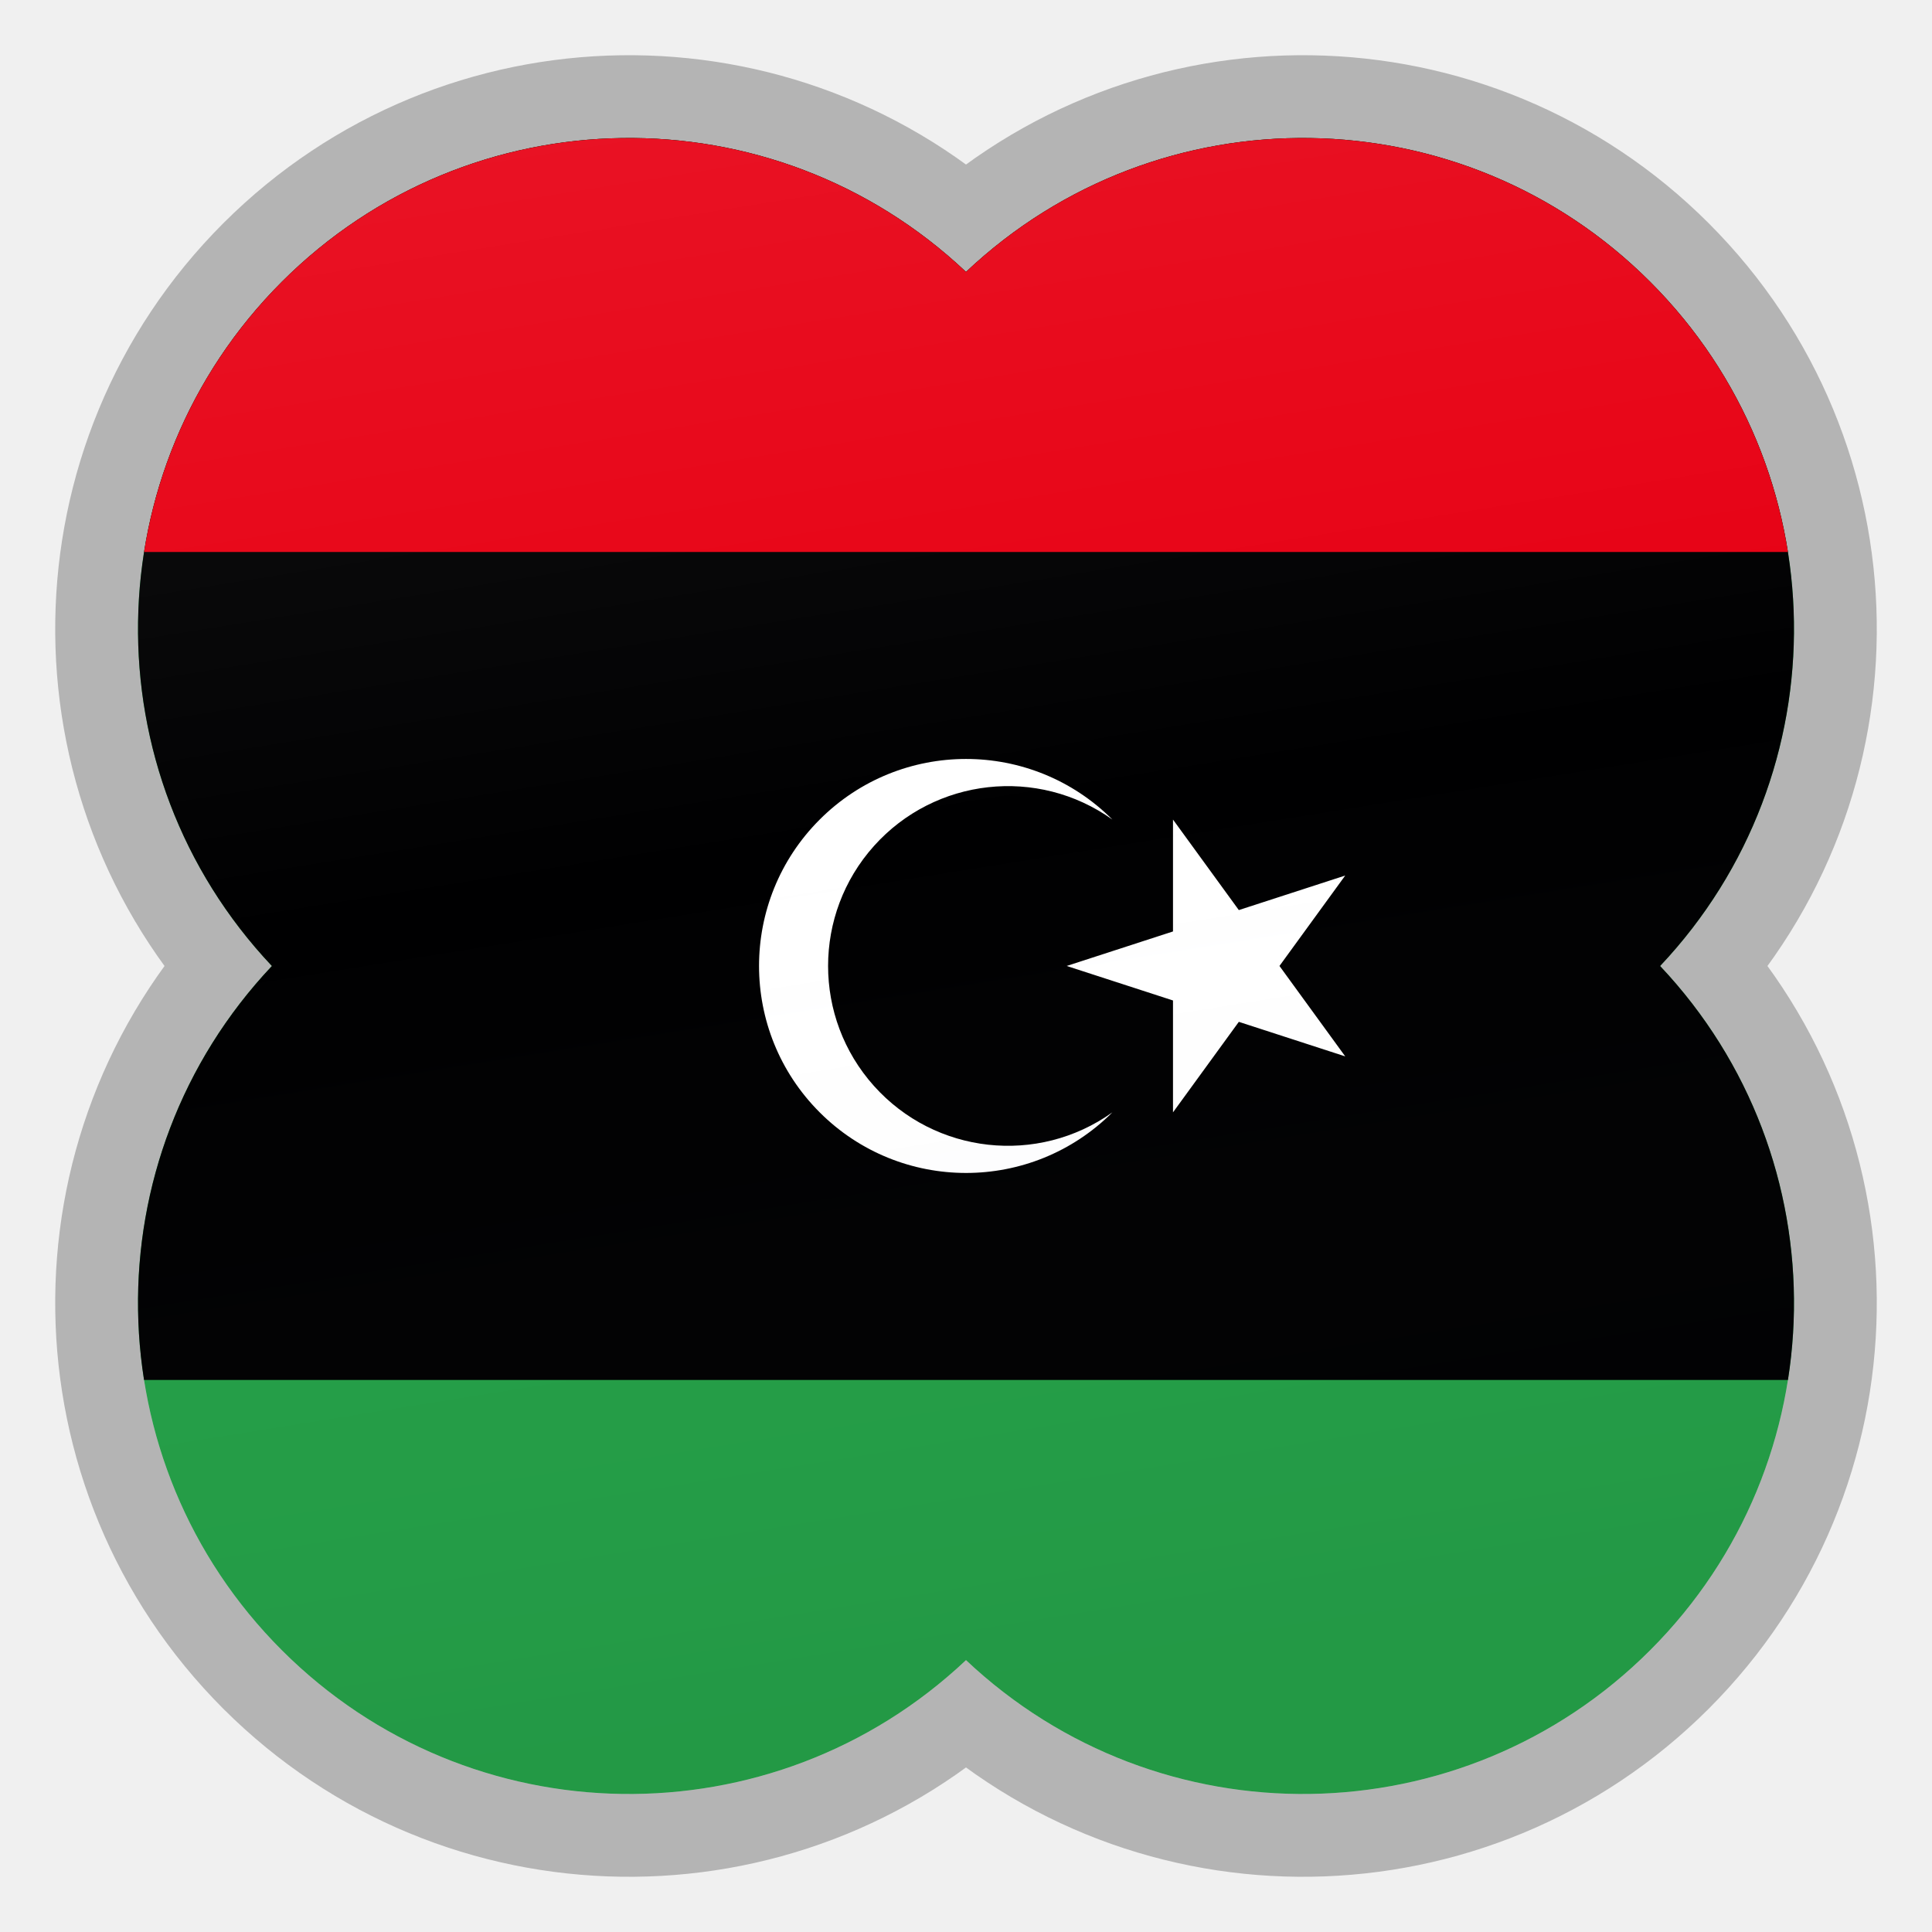
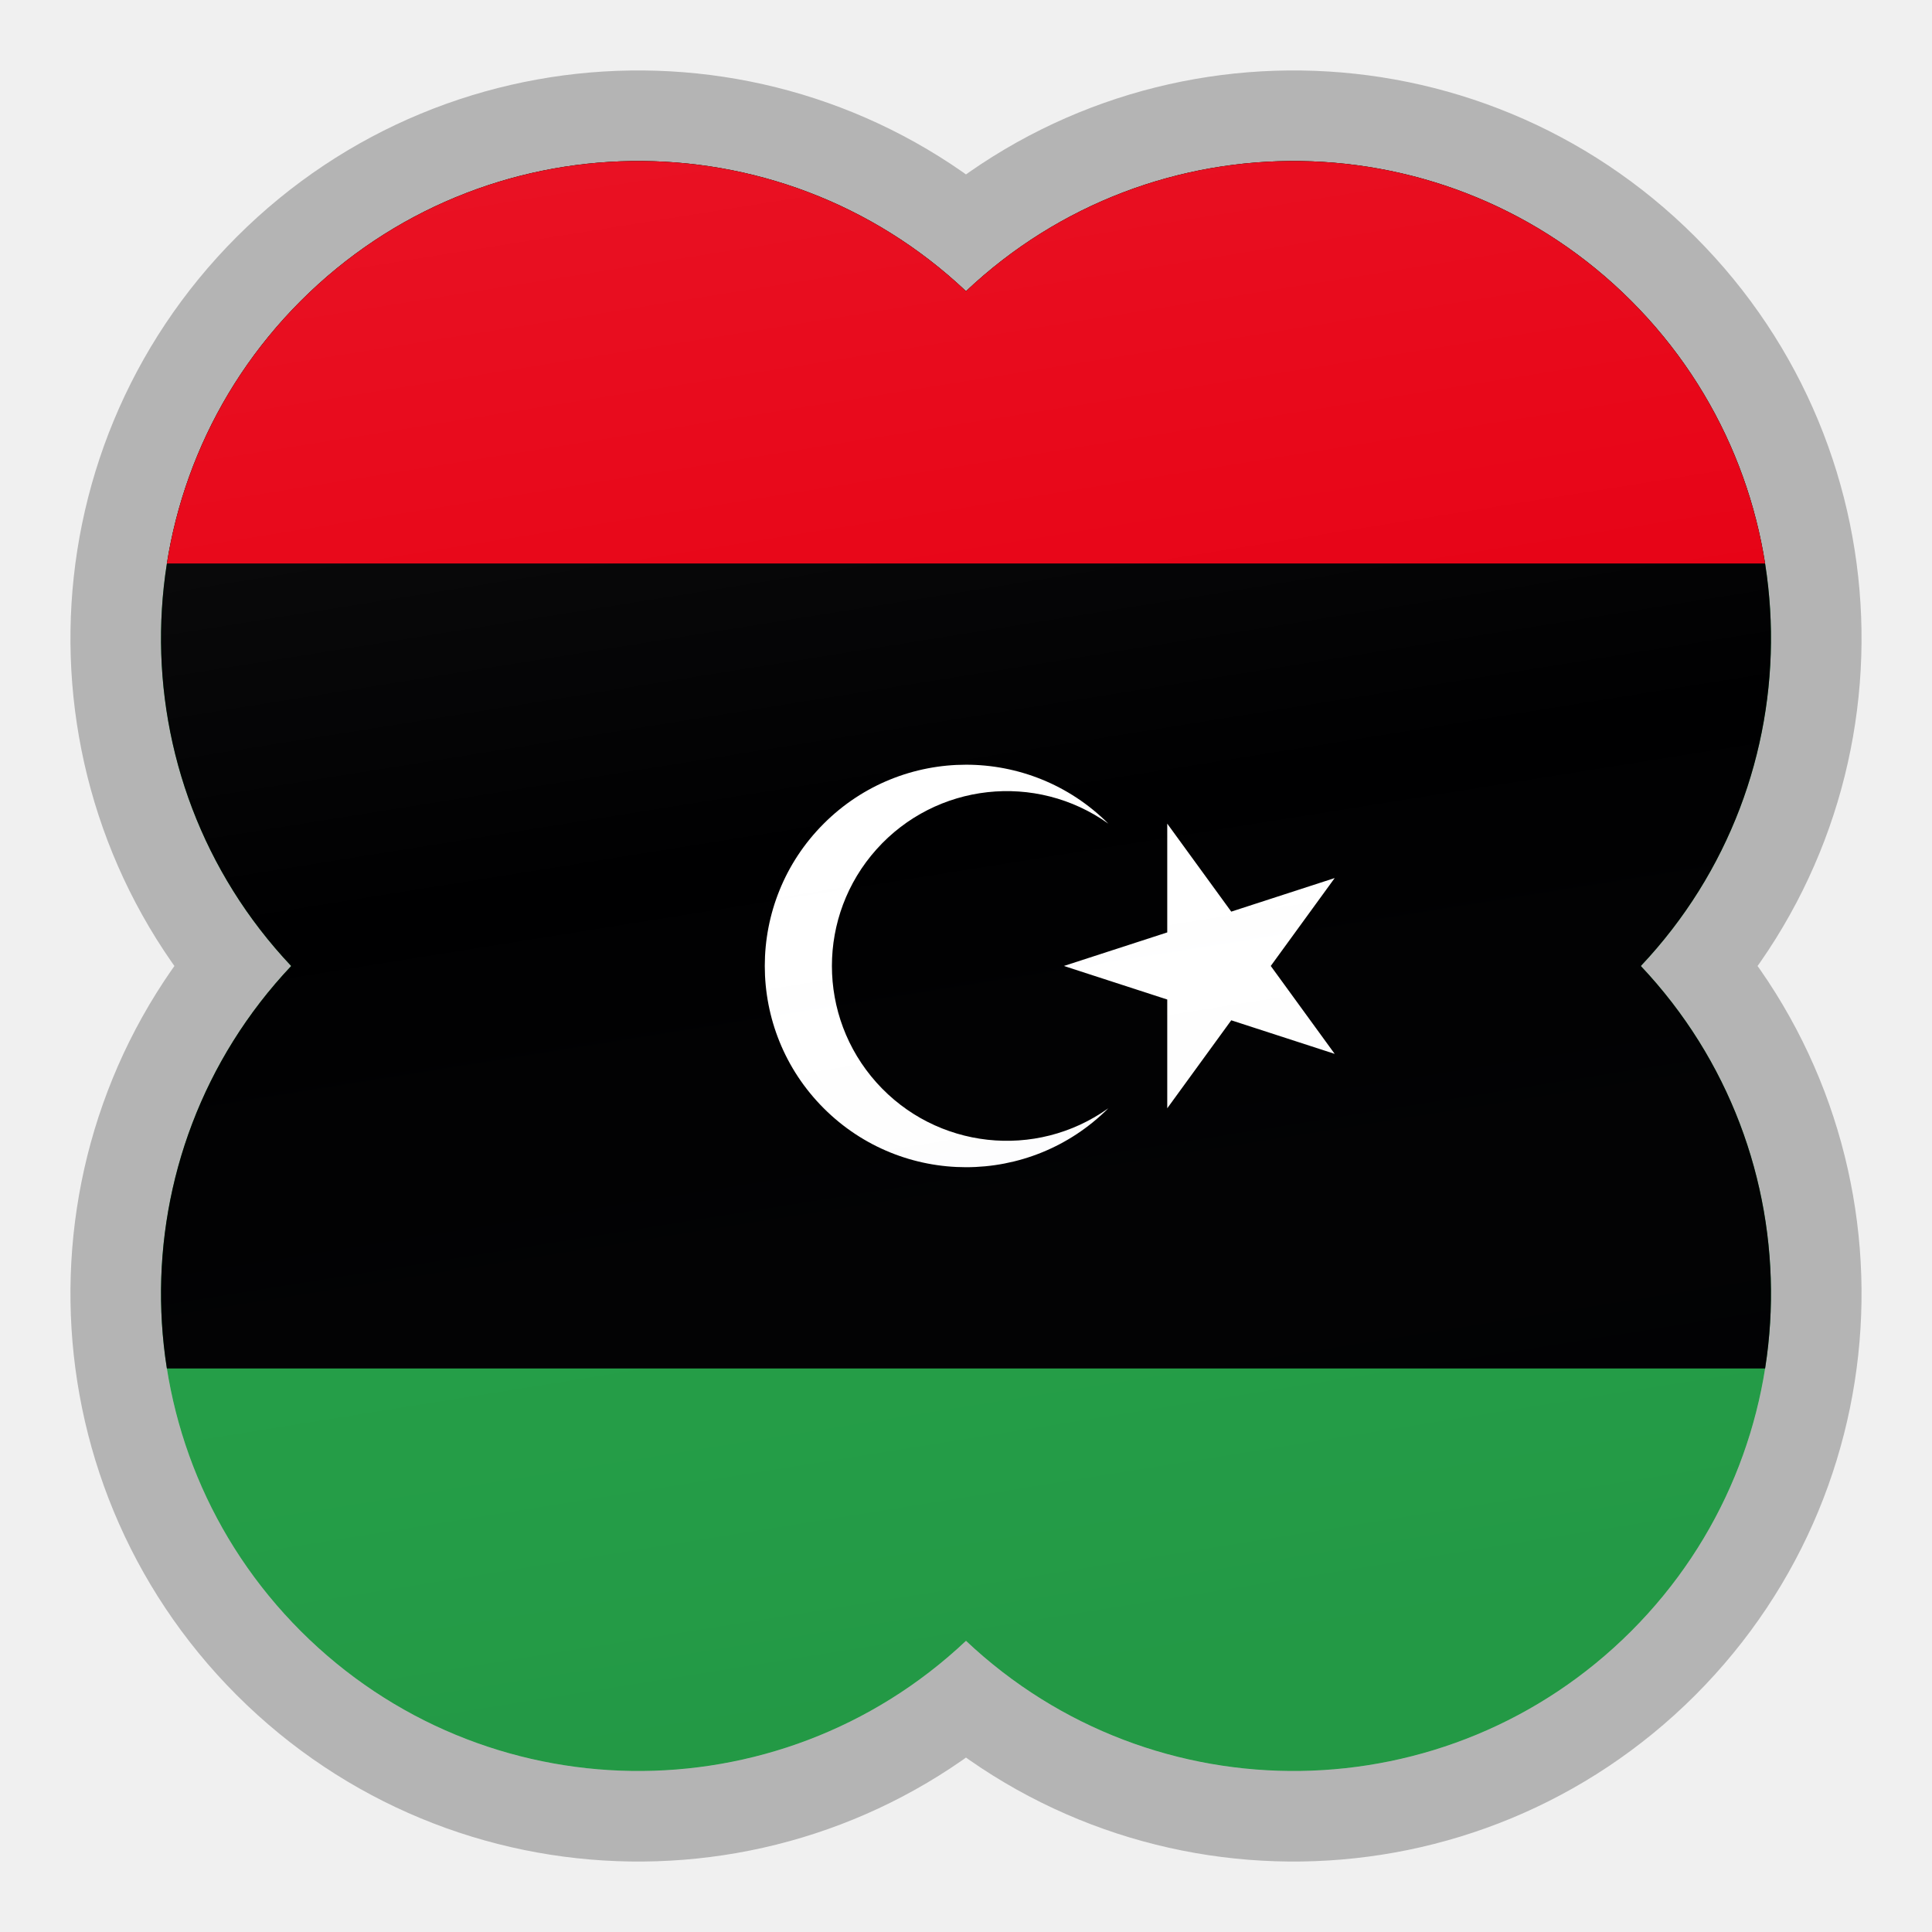
- <svg xmlns="http://www.w3.org/2000/svg" viewBox="-24 -24 560 560" width="560" height="560" role="img" aria-labelledby="petal-soft-ly-title">
+ <svg xmlns="http://www.w3.org/2000/svg" viewBox="-32 -32 576 576" width="576" height="576" role="img" aria-labelledby="petal-soft-ly-title">
  <defs>
    <path id="petal-soft-ly-shape" d="M 256 54.811 A 142.322 142.322 0 0 1 457.189 256 A 142.322 142.322 0 0 1 256 457.189 A 142.322 142.322 0 0 1 54.811 256 A 142.322 142.322 0 0 1 256 54.811 Z" />
    <clipPath id="petal-soft-ly-clip" clipPathUnits="userSpaceOnUse">
      <path d="M 256 54.811 A 142.322 142.322 0 0 1 457.189 256 A 142.322 142.322 0 0 1 256 457.189 A 142.322 142.322 0 0 1 54.811 256 A 142.322 142.322 0 0 1 256 54.811 Z" />
    </clipPath>
    <linearGradient id="petal-soft-ly-shade" x1="0" y1="0" x2="0.16" y2="1">
      <stop offset="0%" stop-color="#ffffff" stop-opacity=".075" />
      <stop offset="48%" stop-color="#ffffff" stop-opacity="0" />
      <stop offset="100%" stop-color="#151a2b" stop-opacity=".038" />
    </linearGradient>
    <clipPath id="petal-soft-ly-source-ly-a">
      <path d="M250 12h500v500H250z" />
    </clipPath>
  </defs>
-   <path d="M 256 54.811 A 142.322 142.322 0 0 1 457.189 256 A 142.322 142.322 0 0 1 256 457.189 A 142.322 142.322 0 0 1 54.811 256 A 142.322 142.322 0 0 1 256 54.811 Z" fill="none" stroke="currentColor" stroke-width="48" stroke-opacity="0.25" stroke-linejoin="round" />
+   <path d="M 256 54.811 A 142.322 142.322 0 0 1 457.189 256 A 142.322 142.322 0 0 1 256 457.189 A 142.322 142.322 0 0 1 54.811 256 A 142.322 142.322 0 0 1 256 54.811 Z" fill="none" stroke="currentColor" stroke-width="54" stroke-opacity="0.25" stroke-linejoin="round" />
  <g clip-path="url(#petal-soft-ly-clip)">
    <path d="M 256 54.811 A 142.322 142.322 0 0 1 457.189 256 A 142.322 142.322 0 0 1 256 457.189 A 142.322 142.322 0 0 1 54.811 256 A 142.322 142.322 0 0 1 256 54.811 Z" fill="#fff" />
    <g transform="translate(16, 16) scale(0.9375)">
      <path d="M 256 54.811 A 142.322 142.322 0 0 1 457.189 256 A 142.322 142.322 0 0 1 256 457.189 A 142.322 142.322 0 0 1 54.811 256 A 142.322 142.322 0 0 1 256 54.811 Z" fill="none" stroke="currentColor" stroke-width="48" stroke-opacity="0.25" stroke-linejoin="round" />
      <g clip-path="url(#petal-soft-ly-source-ly-a)" transform="translate(-256 -12.3)scale(1.024)">
        <path fill="#239e46" d="M0 12h1000v500H0z" />
        <path fill="#000001" d="M0 12h1000v375H0z" />
        <path fill="#e70013" d="M0 12h1000v125H0z" />
        <path fill="#fff" d="M544.2 217.8a54.3 54.3 0 1 0 0 88.4 62.5 62.5 0 1 1 0-88.4M530.4 262l84.1-27.3-52 71.5v-88.4l52 71.5z" />
      </g>
    </g>
    <path d="M 256 54.811 A 142.322 142.322 0 0 1 457.189 256 A 142.322 142.322 0 0 1 256 457.189 A 142.322 142.322 0 0 1 54.811 256 A 142.322 142.322 0 0 1 256 54.811 Z" fill="url(#petal-soft-ly-shade)" />
  </g>
</svg>
